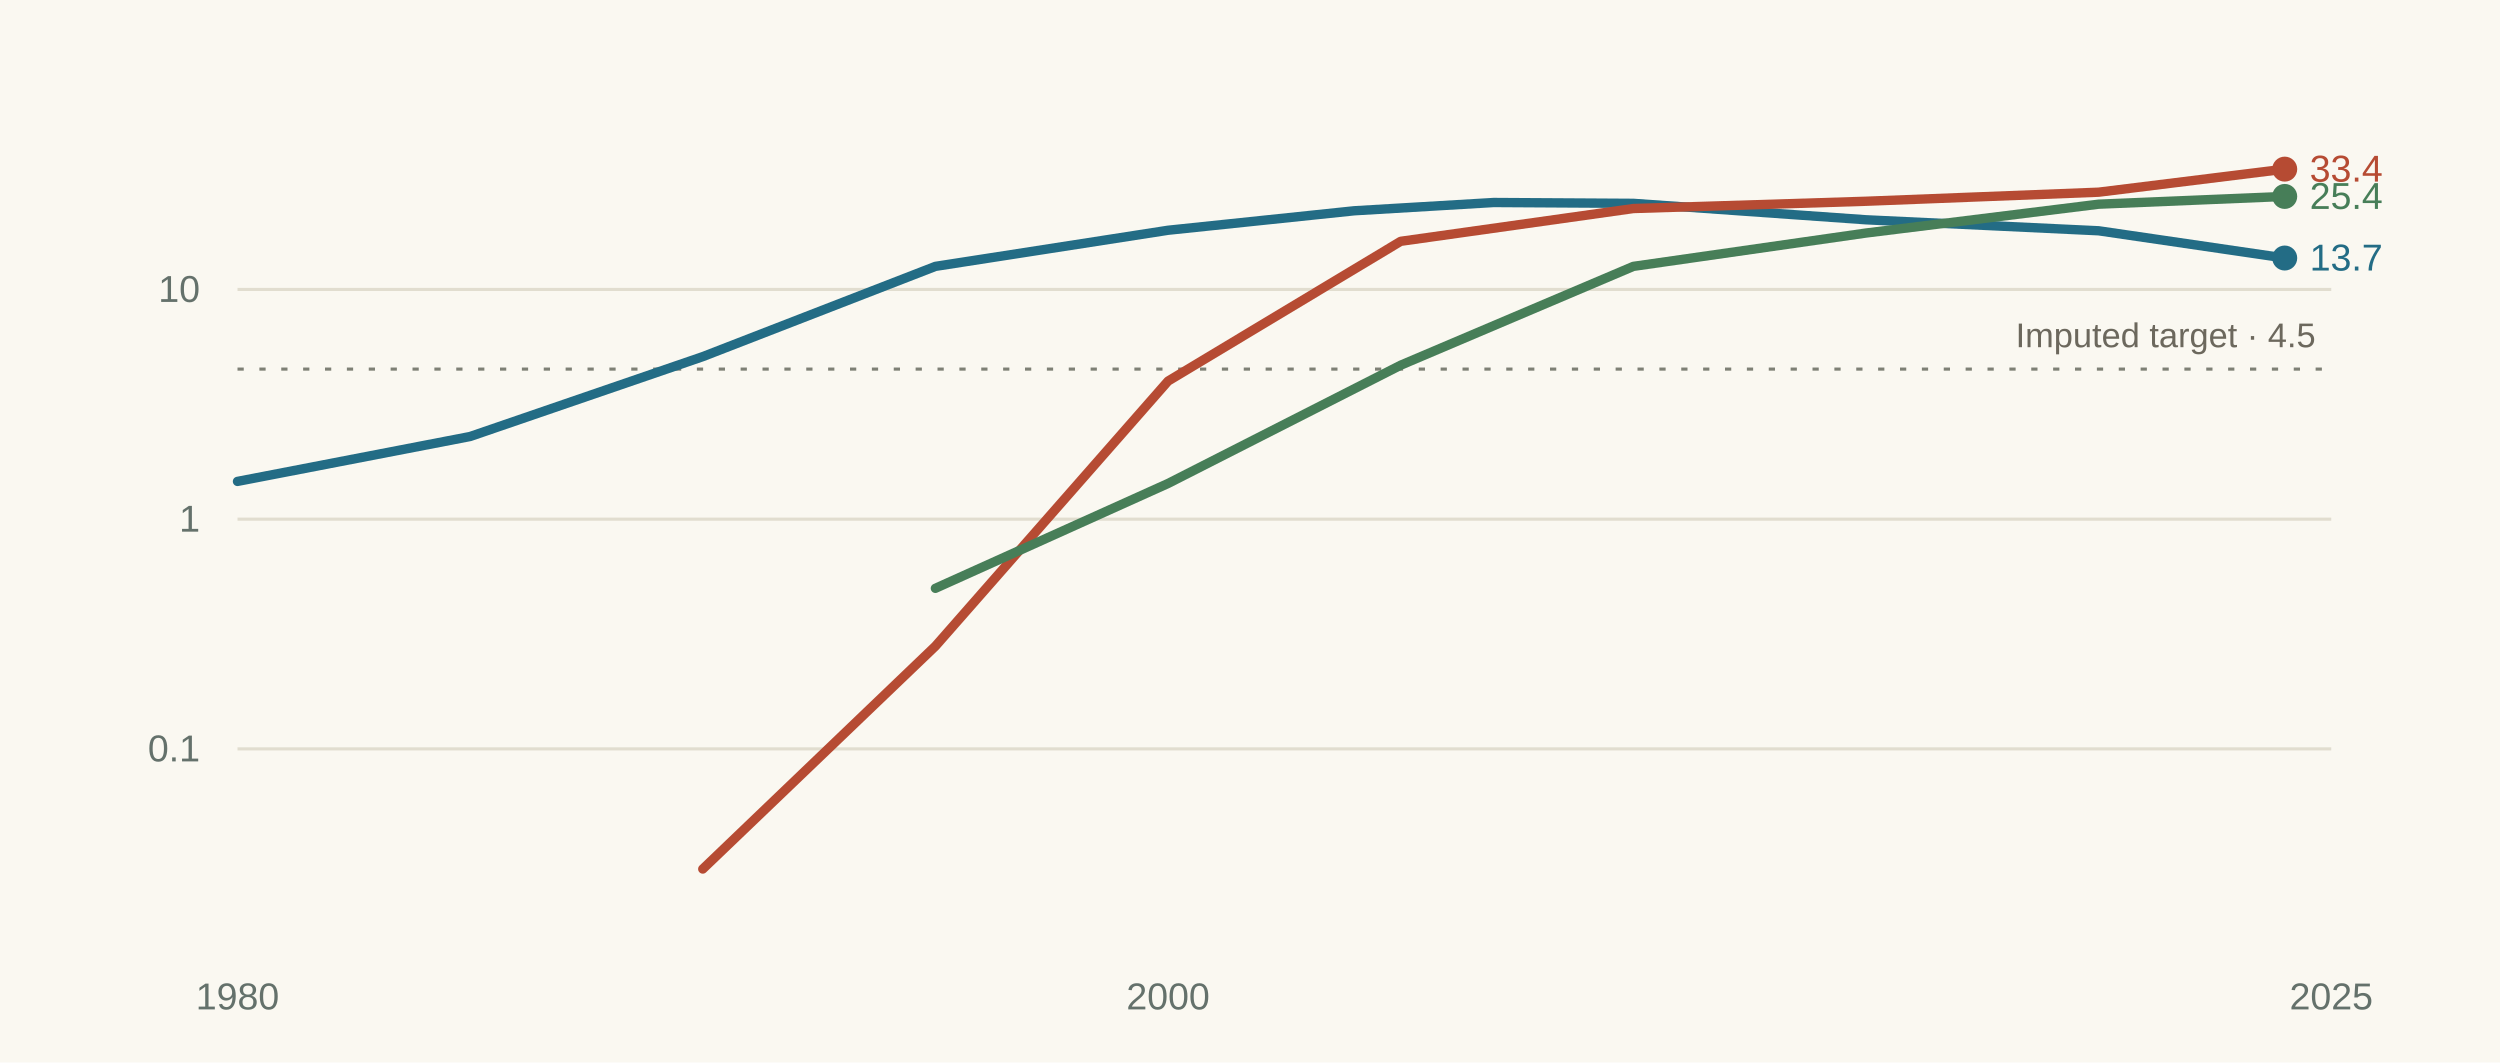
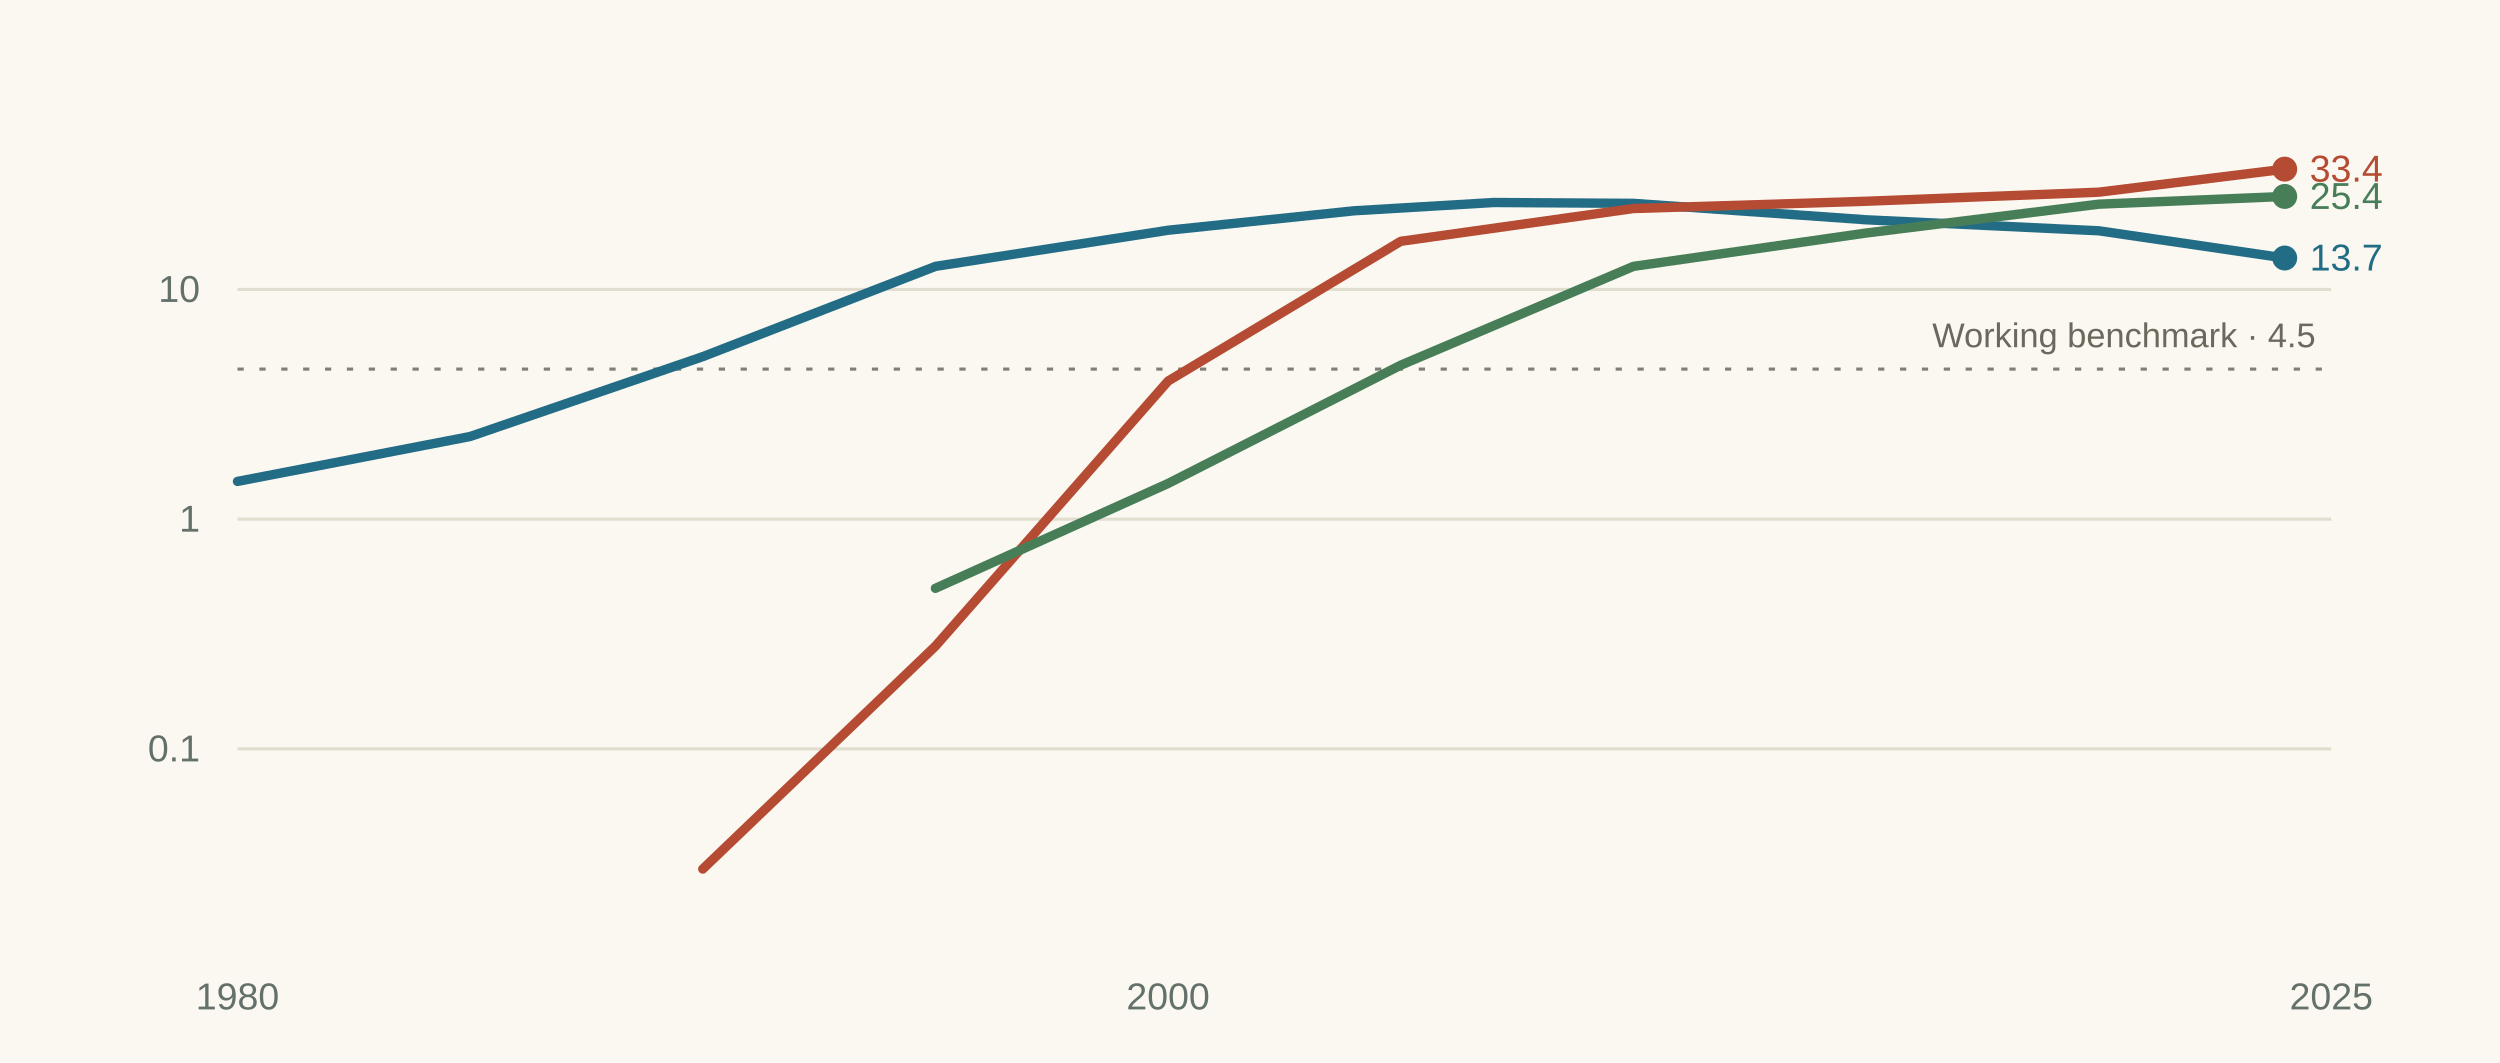
<svg xmlns="http://www.w3.org/2000/svg" viewBox="0 0 800 340" role="img" aria-labelledby="title">
  <rect width="800" height="340" fill="#faf8f1" />
  <path d="M76 239.64H746" stroke="#e1ddcf" fill="none" />
  <text x="64.00" y="243.64" text-anchor="end" fill="#64716b" font-size="12" font-family="Arial,sans-serif">0.1</text>
  <path d="M76 166.13H746" stroke="#e1ddcf" fill="none" />
  <text x="64.00" y="170.13" text-anchor="end" fill="#64716b" font-size="12" font-family="Arial,sans-serif">1</text>
  <path d="M76 92.62H746" stroke="#e1ddcf" fill="none" />
  <text x="64.00" y="96.62" text-anchor="end" fill="#64716b" font-size="12" font-family="Arial,sans-serif">10</text>
  <text x="76.00" y="323.00" text-anchor="middle" fill="#64716b" font-size="12" font-family="Arial,sans-serif">1980</text>
  <text x="373.78" y="323.00" text-anchor="middle" fill="#64716b" font-size="12" font-family="Arial,sans-serif">2000</text>
  <text x="746.00" y="323.00" text-anchor="middle" fill="#64716b" font-size="12" font-family="Arial,sans-serif">2025</text>
  <path d="M76 118.11H746" stroke="#7e8075" stroke-dasharray="2 5" fill="none" />
-   <text x="741.00" y="111.11" text-anchor="end" fill="#6c685d" font-size="11" font-family="Arial,sans-serif">Imputed target · 4.5</text>
+   <text x="741.00" y="111.11" text-anchor="end" fill="#6c685d" font-size="11" font-family="Arial,sans-serif">Working benchmark · 4.5</text>
  <path d="M76.00,154.05 L150.44,139.68 L224.89,114.12 L299.33,85.24 L373.78,73.68 L433.33,67.45 L478.00,64.80 L522.67,65.07 L597.11,70.33 L671.56,73.85 L731.11,82.57" fill="none" stroke="#236c85" stroke-width="3" stroke-linecap="round" stroke-linejoin="round" />
  <circle cx="731.11" cy="82.57" r="4" fill="#236c85" />
  <text x="739.11" y="86.57" text-anchor="start" fill="#236c85" font-size="12" font-family="Arial,sans-serif">13.7</text>
  <path d="M224.89,278.08 L299.33,206.77 L373.78,121.95 L448.22,77.22 L522.67,66.73 L597.11,64.40 L671.56,61.50 L731.11,54.12" fill="none" stroke="#b64b33" stroke-width="3" stroke-linecap="round" stroke-linejoin="round" />
  <circle cx="731.11" cy="54.12" r="4" fill="#b64b33" />
  <text x="739.11" y="58.12" text-anchor="start" fill="#b64b33" font-size="12" font-family="Arial,sans-serif">33.4</text>
  <path d="M299.33,188.26 L373.78,154.71 L448.22,116.86 L522.67,85.24 L597.11,74.57 L671.56,65.34 L731.11,62.86" fill="none" stroke="#477e58" stroke-width="3" stroke-linecap="round" stroke-linejoin="round" />
  <circle cx="731.11" cy="62.86" r="4" fill="#477e58" />
  <text x="739.11" y="66.86" text-anchor="start" fill="#477e58" font-size="12" font-family="Arial,sans-serif">25.4</text>
</svg>
